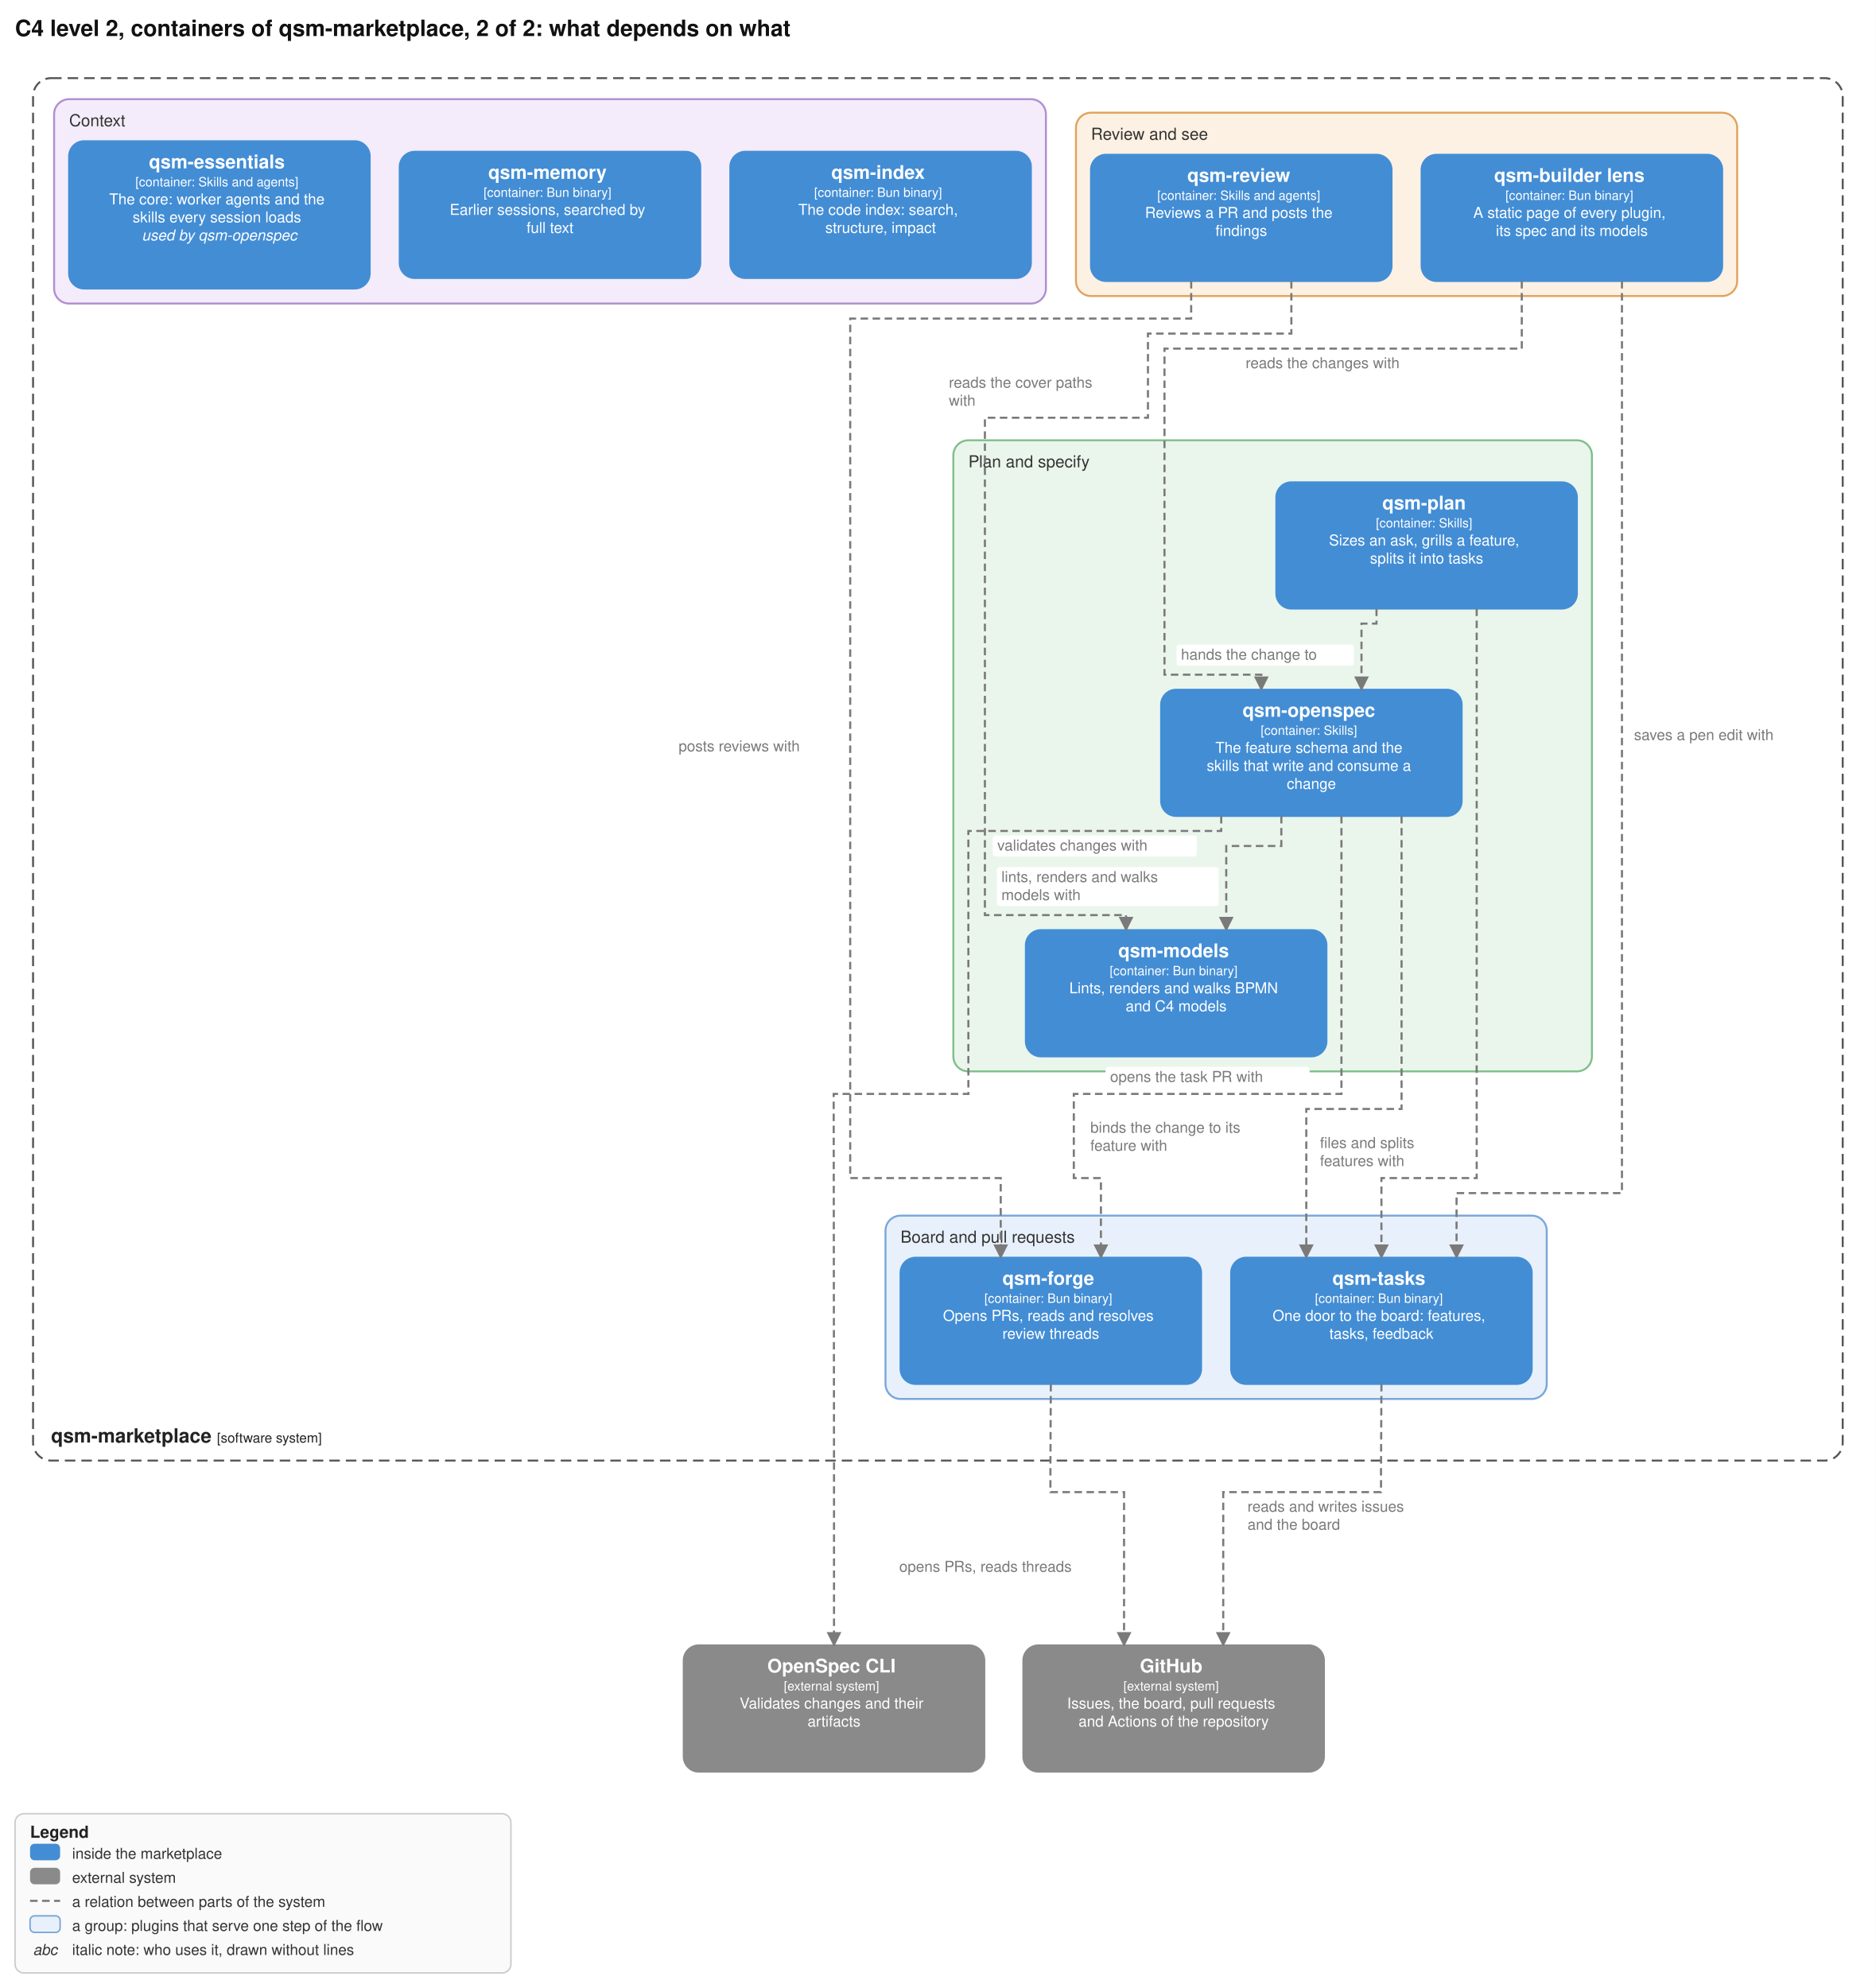
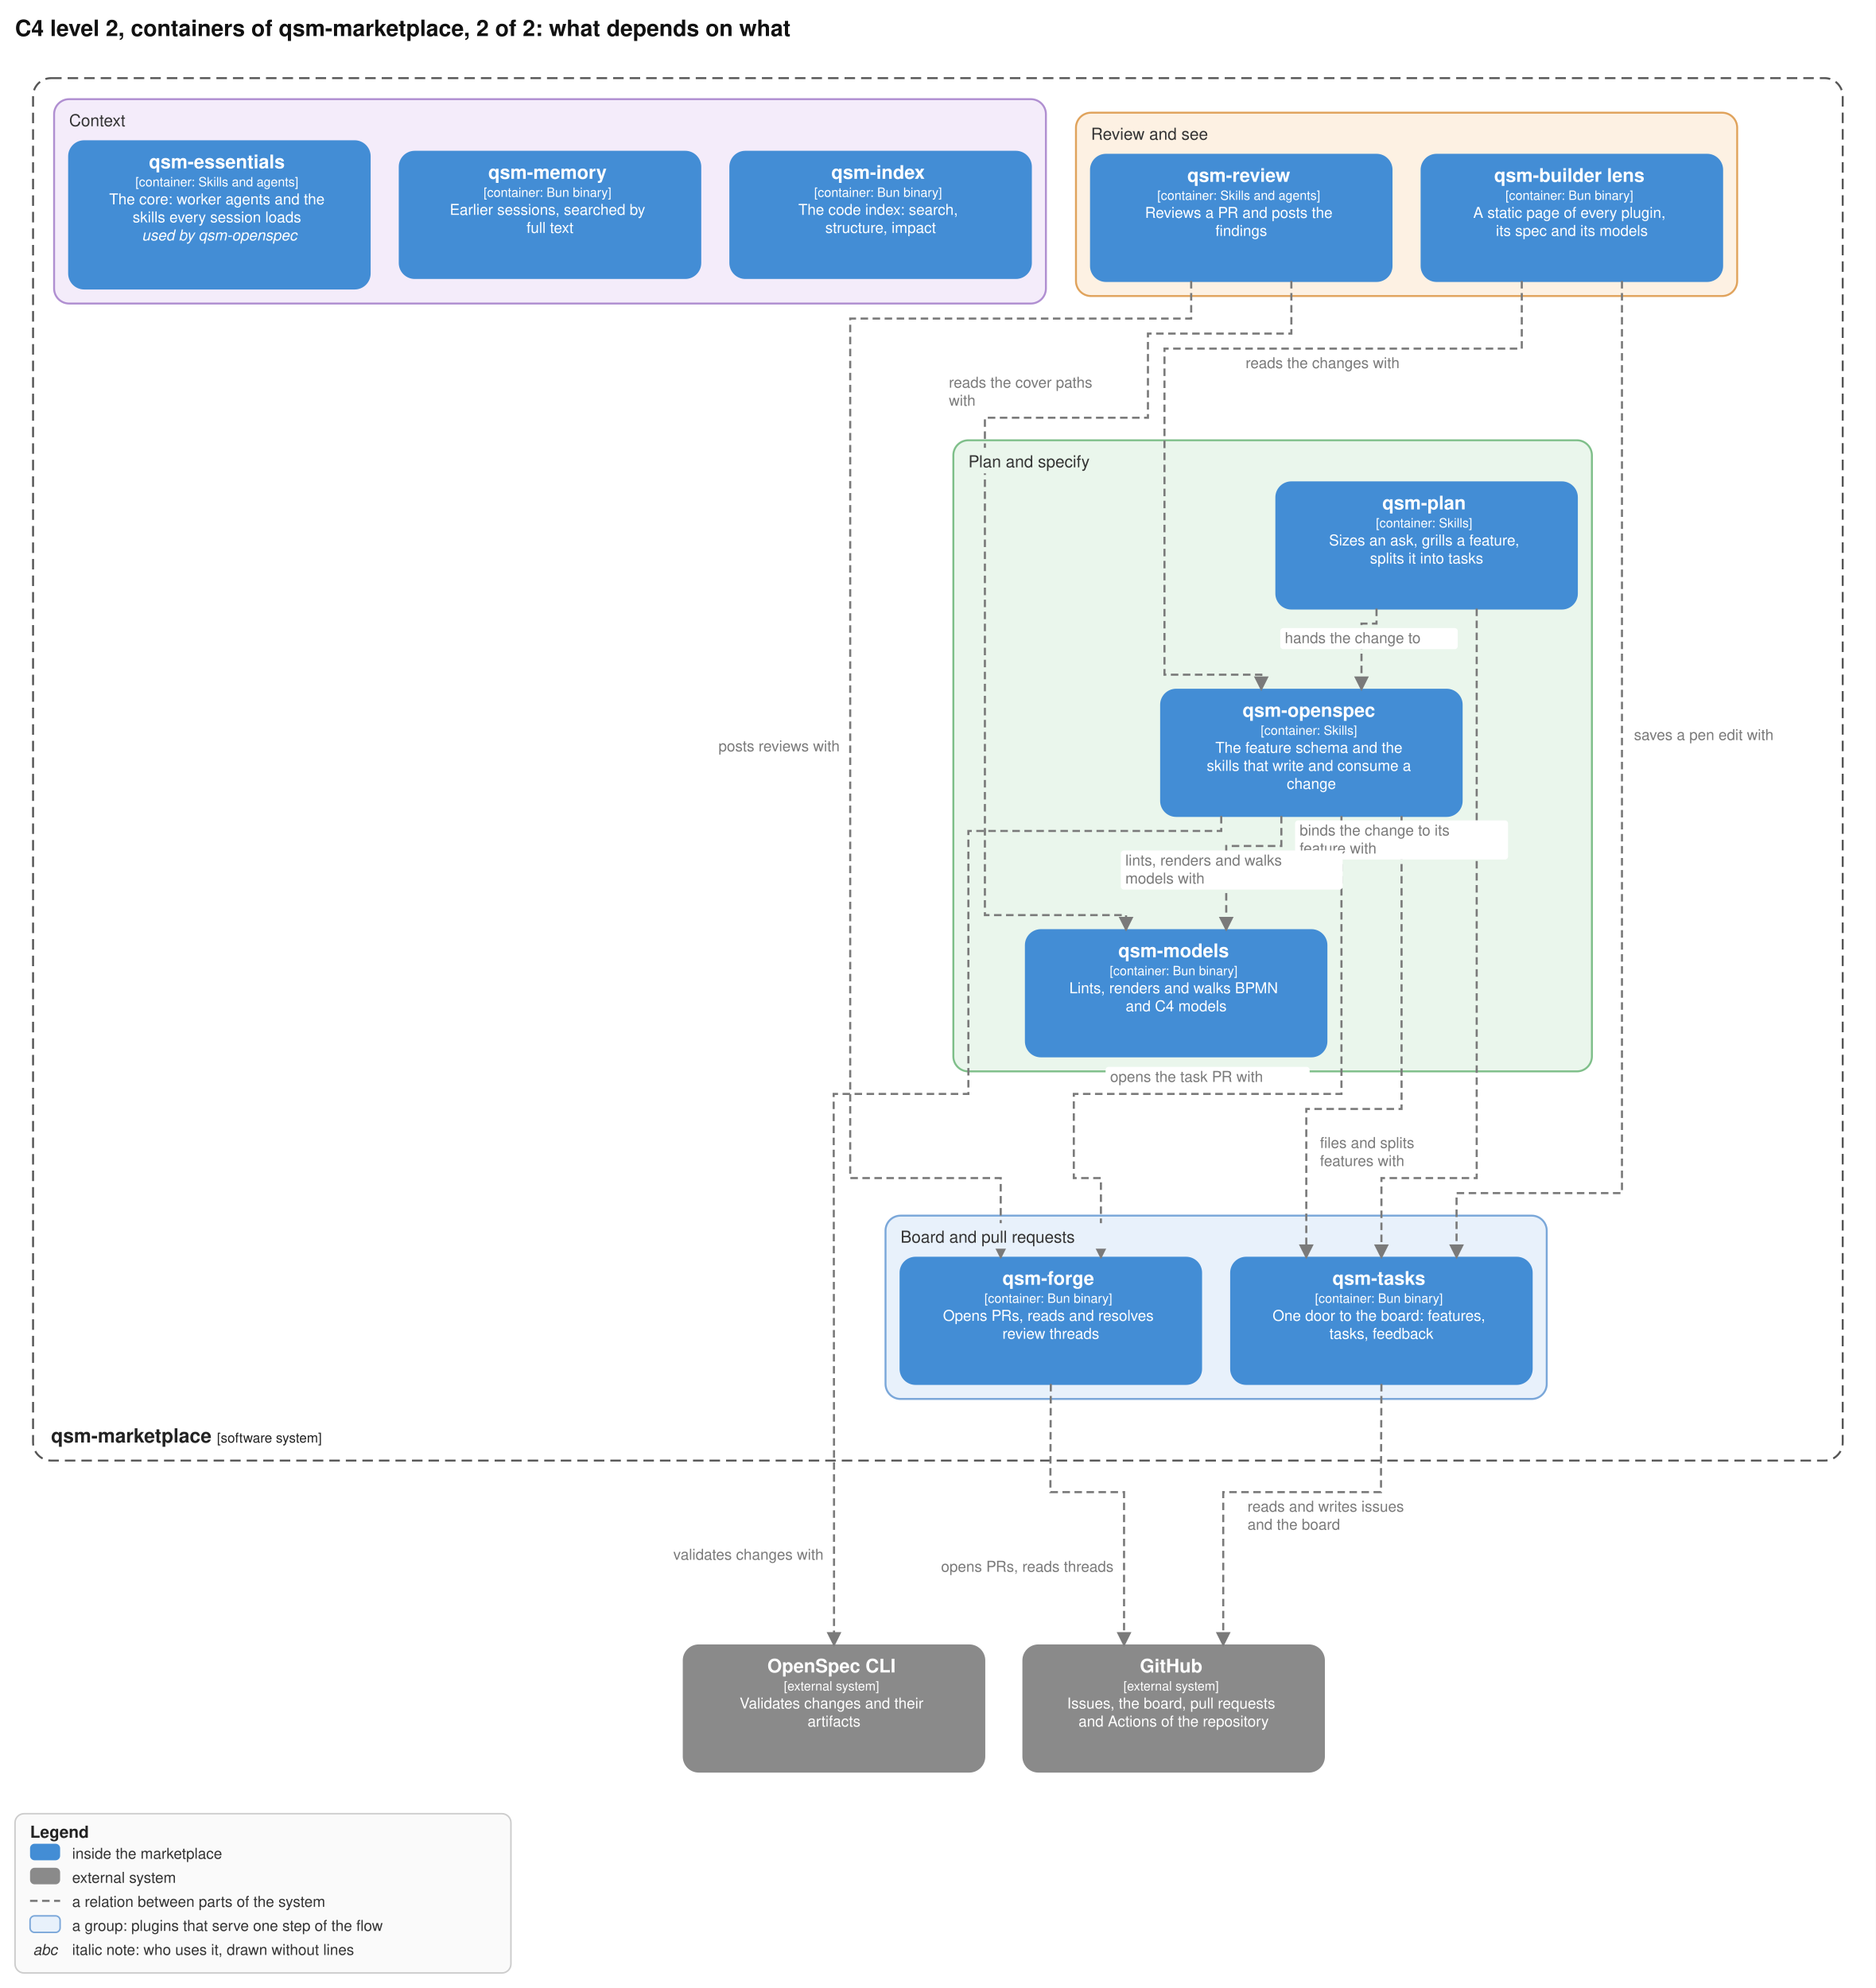
<svg xmlns="http://www.w3.org/2000/svg" content="&lt;mxfile host=&quot;qsm-models&quot;&gt;&lt;diagram name=&quot;containers-depends&quot; id=&quot;containers-depends&quot;&gt;&lt;mxGraphModel grid=&quot;1&quot; gridSize=&quot;10&quot; page=&quot;0&quot;&gt;&lt;root&gt;&lt;mxCell id=&quot;0&quot;/&gt;&lt;mxCell id=&quot;1&quot; parent=&quot;0&quot;/&gt;&lt;object id=&quot;c2&quot; label=&quot;&amp;lt;b&amp;gt;%c4Name%&amp;lt;/b&amp;gt;&amp;lt;div&amp;gt;[%c4Application%]&amp;lt;/div&amp;gt;&quot; placeholders=&quot;1&quot; c4Type=&quot;SystemScopeBoundary&quot; c4Name=&quot;qsm-marketplace&quot; c4Application=&quot;Software System&quot; c4Id=&quot;mp&quot;&gt;&lt;mxCell style=&quot;rounded=1;fontSize=11;whiteSpace=wrap;html=1;dashed=1;arcSize=4;fillColor=none;strokeColor=#555555;fontColor=#222222;align=left;verticalAlign=bottom;spacing=10;dashPattern=8 4;metaEdit=1;connectable=0;&quot; vertex=&quot;1&quot; parent=&quot;1&quot;&gt;&lt;mxGeometry x=&quot;12&quot; y=&quot;12&quot; width=&quot;1204.233&quot; height=&quot;920&quot; as=&quot;geometry&quot;/&gt;&lt;/mxCell&gt;&lt;/object&gt;&lt;mxCell id=&quot;c3&quot; value=&quot;Board and pull requests&quot; style=&quot;rounded=1;arcSize=6;whiteSpace=wrap;html=1;fillColor=#e8f1fb;strokeColor=#7aa7d9;fontColor=#333333;fontSize=11;align=left;verticalAlign=top;spacing=8;connectable=0;&quot; vertex=&quot;1&quot; parent=&quot;1&quot;&gt;&lt;mxGeometry x=&quot;579.267&quot; y=&quot;769&quot; width=&quot;440&quot; height=&quot;122&quot; as=&quot;geometry&quot;/&gt;&lt;/mxCell&gt;&lt;mxCell id=&quot;c4&quot; value=&quot;Plan and specify&quot; style=&quot;rounded=1;arcSize=6;whiteSpace=wrap;html=1;fillColor=#eaf6ec;strokeColor=#7fbf8a;fontColor=#333333;fontSize=11;align=left;verticalAlign=top;spacing=8;connectable=0;&quot; vertex=&quot;1&quot; parent=&quot;1&quot;&gt;&lt;mxGeometry x=&quot;624.4&quot; y=&quot;253&quot; width=&quot;424.933&quot; height=&quot;420&quot; as=&quot;geometry&quot;/&gt;&lt;/mxCell&gt;&lt;mxCell id=&quot;c5&quot; value=&quot;Review and see&quot; style=&quot;rounded=1;arcSize=6;whiteSpace=wrap;html=1;fillColor=#fdf1e3;strokeColor=#e0a35c;fontColor=#333333;fontSize=11;align=left;verticalAlign=top;spacing=8;connectable=0;&quot; vertex=&quot;1&quot; parent=&quot;1&quot;&gt;&lt;mxGeometry x=&quot;706&quot; y=&quot;35&quot; width=&quot;440&quot; height=&quot;122&quot; as=&quot;geometry&quot;/&gt;&lt;/mxCell&gt;&lt;mxCell id=&quot;c6&quot; value=&quot;Context&quot; style=&quot;rounded=1;arcSize=6;whiteSpace=wrap;html=1;fillColor=#f4ecfa;strokeColor=#b08fd1;fontColor=#333333;fontSize=11;align=left;verticalAlign=top;spacing=8;connectable=0;&quot; vertex=&quot;1&quot; parent=&quot;1&quot;&gt;&lt;mxGeometry x=&quot;26&quot; y=&quot;26&quot; width=&quot;660&quot; height=&quot;136&quot; as=&quot;geometry&quot;/&gt;&lt;/mxCell&gt;&lt;object id=&quot;c7&quot; label=&quot;&amp;lt;b&amp;gt;%c4Name%&amp;lt;/b&amp;gt;&amp;lt;div&amp;gt;[%c4Type%%c4TechnologySep%%c4Technology%]&amp;lt;/div&amp;gt;&amp;lt;div style=&amp;quot;font-size:11px&amp;quot;&amp;gt;%c4Description%&amp;lt;/div&amp;gt;&quot; placeholders=&quot;1&quot; c4Type=&quot;Container&quot; c4Name=&quot;qsm-tasks&quot; c4Technology=&quot;Bun binary&quot; c4TechnologySep=&quot;: &quot; c4Description=&quot;One door to the board: features, tasks, feedback&quot; c4Id=&quot;mp.tasks&quot; c4Tags=&quot;&quot; c4Path=&quot;plugins/qsm-tasks&quot; c4Group=&quot;Board and pull requests&quot;&gt;&lt;mxCell style=&quot;rounded=1;whiteSpace=wrap;html=1;arcSize=10;fillColor=#438dd5;strokeColor=#438dd5;fontColor=#ffffff;metaEdit=1;resizable=1;&quot; vertex=&quot;1&quot; parent=&quot;1&quot;&gt;&lt;mxGeometry x=&quot;809.267&quot; y=&quot;797&quot; width=&quot;200&quot; height=&quot;84&quot; as=&quot;geometry&quot;/&gt;&lt;/mxCell&gt;&lt;/object&gt;&lt;object id=&quot;c8&quot; label=&quot;&amp;lt;b&amp;gt;%c4Name%&amp;lt;/b&amp;gt;&amp;lt;div&amp;gt;[%c4Type%%c4TechnologySep%%c4Technology%]&amp;lt;/div&amp;gt;&amp;lt;div style=&amp;quot;font-size:11px&amp;quot;&amp;gt;%c4Description%&amp;lt;/div&amp;gt;&quot; placeholders=&quot;1&quot; c4Type=&quot;Container&quot; c4Name=&quot;qsm-plan&quot; c4Technology=&quot;Skills&quot; c4TechnologySep=&quot;: &quot; c4Description=&quot;Sizes an ask, grills a feature, splits it into tasks&quot; c4Id=&quot;mp.plan&quot; c4Tags=&quot;&quot; c4Path=&quot;plugins/qsm-plan&quot; c4Group=&quot;Plan and specify&quot;&gt;&lt;mxCell style=&quot;rounded=1;whiteSpace=wrap;html=1;arcSize=10;fillColor=#438dd5;strokeColor=#438dd5;fontColor=#ffffff;metaEdit=1;resizable=1;&quot; vertex=&quot;1&quot; parent=&quot;1&quot;&gt;&lt;mxGeometry x=&quot;839.333&quot; y=&quot;281&quot; width=&quot;200&quot; height=&quot;84&quot; as=&quot;geometry&quot;/&gt;&lt;/mxCell&gt;&lt;/object&gt;&lt;object id=&quot;c9&quot; label=&quot;&amp;lt;b&amp;gt;%c4Name%&amp;lt;/b&amp;gt;&amp;lt;div&amp;gt;[%c4Type%%c4TechnologySep%%c4Technology%]&amp;lt;/div&amp;gt;&amp;lt;div style=&amp;quot;font-size:11px&amp;quot;&amp;gt;%c4Description%&amp;lt;/div&amp;gt;&quot; placeholders=&quot;1&quot; c4Type=&quot;Container&quot; c4Name=&quot;qsm-openspec&quot; c4Technology=&quot;Skills&quot; c4TechnologySep=&quot;: &quot; c4Description=&quot;The feature schema and the skills that write and consume a change&quot; c4Id=&quot;mp.spec&quot; c4Tags=&quot;&quot; c4Path=&quot;plugins/qsm-openspec&quot; c4Group=&quot;Plan and specify&quot;&gt;&lt;mxCell style=&quot;rounded=1;whiteSpace=wrap;html=1;arcSize=10;fillColor=#438dd5;strokeColor=#438dd5;fontColor=#ffffff;metaEdit=1;resizable=1;&quot; vertex=&quot;1&quot; parent=&quot;1&quot;&gt;&lt;mxGeometry x=&quot;762.667&quot; y=&quot;419&quot; width=&quot;200&quot; height=&quot;84&quot; as=&quot;geometry&quot;/&gt;&lt;/mxCell&gt;&lt;/object&gt;&lt;object id=&quot;c10&quot; label=&quot;&amp;lt;b&amp;gt;%c4Name%&amp;lt;/b&amp;gt;&amp;lt;div&amp;gt;[%c4Type%%c4TechnologySep%%c4Technology%]&amp;lt;/div&amp;gt;&amp;lt;div style=&amp;quot;font-size:11px&amp;quot;&amp;gt;%c4Description%&amp;lt;/div&amp;gt;&quot; placeholders=&quot;1&quot; c4Type=&quot;Container&quot; c4Name=&quot;qsm-models&quot; c4Technology=&quot;Bun binary&quot; c4TechnologySep=&quot;: &quot; c4Description=&quot;Lints, renders and walks BPMN and C4 models&quot; c4Id=&quot;mp.models&quot; c4Tags=&quot;&quot; c4Path=&quot;plugins/qsm-models&quot; c4Group=&quot;Plan and specify&quot;&gt;&lt;mxCell style=&quot;rounded=1;whiteSpace=wrap;html=1;arcSize=10;fillColor=#438dd5;strokeColor=#438dd5;fontColor=#ffffff;metaEdit=1;resizable=1;&quot; vertex=&quot;1&quot; parent=&quot;1&quot;&gt;&lt;mxGeometry x=&quot;672.667&quot; y=&quot;579&quot; width=&quot;200&quot; height=&quot;84&quot; as=&quot;geometry&quot;/&gt;&lt;/mxCell&gt;&lt;/object&gt;&lt;object id=&quot;c11&quot; label=&quot;&amp;lt;b&amp;gt;%c4Name%&amp;lt;/b&amp;gt;&amp;lt;div&amp;gt;[%c4Type%%c4TechnologySep%%c4Technology%]&amp;lt;/div&amp;gt;&amp;lt;div style=&amp;quot;font-size:11px&amp;quot;&amp;gt;%c4Description%&amp;lt;/div&amp;gt;&quot; placeholders=&quot;1&quot; c4Type=&quot;Container&quot; c4Name=&quot;qsm-review&quot; c4Technology=&quot;Skills and agents&quot; c4TechnologySep=&quot;: &quot; c4Description=&quot;Reviews a PR and posts the findings&quot; c4Id=&quot;mp.review&quot; c4Tags=&quot;&quot; c4Path=&quot;plugins/qsm-review&quot; c4Group=&quot;Review and see&quot;&gt;&lt;mxCell style=&quot;rounded=1;whiteSpace=wrap;html=1;arcSize=10;fillColor=#438dd5;strokeColor=#438dd5;fontColor=#ffffff;metaEdit=1;resizable=1;&quot; vertex=&quot;1&quot; parent=&quot;1&quot;&gt;&lt;mxGeometry x=&quot;716&quot; y=&quot;63&quot; width=&quot;200&quot; height=&quot;84&quot; as=&quot;geometry&quot;/&gt;&lt;/mxCell&gt;&lt;/object&gt;&lt;object id=&quot;c12&quot; label=&quot;&amp;lt;b&amp;gt;%c4Name%&amp;lt;/b&amp;gt;&amp;lt;div&amp;gt;[%c4Type%%c4TechnologySep%%c4Technology%]&amp;lt;/div&amp;gt;&amp;lt;div style=&amp;quot;font-size:11px&amp;quot;&amp;gt;%c4Description%&amp;lt;/div&amp;gt;&quot; placeholders=&quot;1&quot; c4Type=&quot;Container&quot; c4Name=&quot;qsm-forge&quot; c4Technology=&quot;Bun binary&quot; c4TechnologySep=&quot;: &quot; c4Description=&quot;Opens PRs, reads and resolves review threads&quot; c4Id=&quot;mp.forge&quot; c4Tags=&quot;&quot; c4Path=&quot;plugins/qsm-forge&quot; c4Group=&quot;Board and pull requests&quot;&gt;&lt;mxCell style=&quot;rounded=1;whiteSpace=wrap;html=1;arcSize=10;fillColor=#438dd5;strokeColor=#438dd5;fontColor=#ffffff;metaEdit=1;resizable=1;&quot; vertex=&quot;1&quot; parent=&quot;1&quot;&gt;&lt;mxGeometry x=&quot;589.267&quot; y=&quot;797&quot; width=&quot;200&quot; height=&quot;84&quot; as=&quot;geometry&quot;/&gt;&lt;/mxCell&gt;&lt;/object&gt;&lt;object id=&quot;c13&quot; label=&quot;&amp;lt;b&amp;gt;%c4Name%&amp;lt;/b&amp;gt;&amp;lt;div&amp;gt;[%c4Type%%c4TechnologySep%%c4Technology%]&amp;lt;/div&amp;gt;&amp;lt;div style=&amp;quot;font-size:11px&amp;quot;&amp;gt;%c4Description%&amp;lt;/div&amp;gt;&quot; placeholders=&quot;1&quot; c4Type=&quot;Container&quot; c4Name=&quot;qsm-memory&quot; c4Technology=&quot;Bun binary&quot; c4TechnologySep=&quot;: &quot; c4Description=&quot;Earlier sessions, searched by full text&quot; c4Id=&quot;mp.memory&quot; c4Tags=&quot;&quot; c4Path=&quot;plugins/qsm-memory&quot; c4Group=&quot;Context&quot;&gt;&lt;mxCell style=&quot;rounded=1;whiteSpace=wrap;html=1;arcSize=10;fillColor=#438dd5;strokeColor=#438dd5;fontColor=#ffffff;metaEdit=1;resizable=1;&quot; vertex=&quot;1&quot; parent=&quot;1&quot;&gt;&lt;mxGeometry x=&quot;256&quot; y=&quot;61&quot; width=&quot;200&quot; height=&quot;84&quot; as=&quot;geometry&quot;/&gt;&lt;/mxCell&gt;&lt;/object&gt;&lt;object id=&quot;c14&quot; label=&quot;&amp;lt;b&amp;gt;%c4Name%&amp;lt;/b&amp;gt;&amp;lt;div&amp;gt;[%c4Type%%c4TechnologySep%%c4Technology%]&amp;lt;/div&amp;gt;&amp;lt;div style=&amp;quot;font-size:11px&amp;quot;&amp;gt;%c4Description%&amp;lt;/div&amp;gt;&quot; placeholders=&quot;1&quot; c4Type=&quot;Container&quot; c4Name=&quot;qsm-index&quot; c4Technology=&quot;Bun binary&quot; c4TechnologySep=&quot;: &quot; c4Description=&quot;The code index: search, structure, impact&quot; c4Id=&quot;mp.index&quot; c4Tags=&quot;&quot; c4Path=&quot;plugins/qsm-index&quot; c4Group=&quot;Context&quot;&gt;&lt;mxCell style=&quot;rounded=1;whiteSpace=wrap;html=1;arcSize=10;fillColor=#438dd5;strokeColor=#438dd5;fontColor=#ffffff;metaEdit=1;resizable=1;&quot; vertex=&quot;1&quot; parent=&quot;1&quot;&gt;&lt;mxGeometry x=&quot;476&quot; y=&quot;61&quot; width=&quot;200&quot; height=&quot;84&quot; as=&quot;geometry&quot;/&gt;&lt;/mxCell&gt;&lt;/object&gt;&lt;object id=&quot;c15&quot; label=&quot;&amp;lt;b&amp;gt;%c4Name%&amp;lt;/b&amp;gt;&amp;lt;div&amp;gt;[%c4Type%%c4TechnologySep%%c4Technology%]&amp;lt;/div&amp;gt;&amp;lt;div style=&amp;quot;font-size:11px&amp;quot;&amp;gt;%c4Description%&amp;lt;/div&amp;gt;&quot; placeholders=&quot;1&quot; c4Type=&quot;Container&quot; c4Name=&quot;qsm-essentials&quot; c4Technology=&quot;Skills and agents&quot; c4TechnologySep=&quot;: &quot; c4Description=&quot;The core: worker agents and the skills every session loads&quot; c4Id=&quot;mp.essentials&quot; c4Tags=&quot;shared&quot; c4Path=&quot;plugins/qsm-essentials&quot; c4Group=&quot;Context&quot;&gt;&lt;mxCell style=&quot;rounded=1;whiteSpace=wrap;html=1;arcSize=10;fillColor=#438dd5;strokeColor=#438dd5;fontColor=#ffffff;metaEdit=1;resizable=1;&quot; vertex=&quot;1&quot; parent=&quot;1&quot;&gt;&lt;mxGeometry x=&quot;36&quot; y=&quot;54&quot; width=&quot;200&quot; height=&quot;98&quot; as=&quot;geometry&quot;/&gt;&lt;/mxCell&gt;&lt;/object&gt;&lt;object id=&quot;c16&quot; label=&quot;&amp;lt;b&amp;gt;%c4Name%&amp;lt;/b&amp;gt;&amp;lt;div&amp;gt;[%c4Type%%c4TechnologySep%%c4Technology%]&amp;lt;/div&amp;gt;&amp;lt;div style=&amp;quot;font-size:11px&amp;quot;&amp;gt;%c4Description%&amp;lt;/div&amp;gt;&quot; placeholders=&quot;1&quot; c4Type=&quot;Container&quot; c4Name=&quot;qsm-builder lens&quot; c4Technology=&quot;Bun binary&quot; c4TechnologySep=&quot;: &quot; c4Description=&quot;A static page of every plugin, its spec and its models&quot; c4Id=&quot;mp.lens&quot; c4Tags=&quot;&quot; c4Path=&quot;plugins/qsm-builder&quot; c4Group=&quot;Review and see&quot;&gt;&lt;mxCell style=&quot;rounded=1;whiteSpace=wrap;html=1;arcSize=10;fillColor=#438dd5;strokeColor=#438dd5;fontColor=#ffffff;metaEdit=1;resizable=1;&quot; vertex=&quot;1&quot; parent=&quot;1&quot;&gt;&lt;mxGeometry x=&quot;936&quot; y=&quot;63&quot; width=&quot;200&quot; height=&quot;84&quot; as=&quot;geometry&quot;/&gt;&lt;/mxCell&gt;&lt;/object&gt;&lt;object id=&quot;c17&quot; label=&quot;&amp;lt;b&amp;gt;%c4Name%&amp;lt;/b&amp;gt;&amp;lt;div&amp;gt;[%c4Type%%c4TechnologySep%%c4Technology%]&amp;lt;/div&amp;gt;&amp;lt;div style=&amp;quot;font-size:11px&amp;quot;&amp;gt;%c4Description%&amp;lt;/div&amp;gt;&quot; placeholders=&quot;1&quot; c4Type=&quot;Software System&quot; c4Name=&quot;GitHub&quot; c4Technology=&quot;&quot; c4TechnologySep=&quot;&quot; c4Description=&quot;Issues, the board, pull requests and Actions of the repository&quot; c4Id=&quot;github&quot; c4Tags=&quot;external&quot;&gt;&lt;mxCell style=&quot;rounded=1;whiteSpace=wrap;html=1;arcSize=10;fillColor=#8a8a8a;strokeColor=#8a8a8a;fontColor=#ffffff;metaEdit=1;resizable=1;&quot; vertex=&quot;1&quot; parent=&quot;1&quot;&gt;&lt;mxGeometry x=&quot;671&quot; y=&quot;1055&quot; width=&quot;200&quot; height=&quot;84&quot; as=&quot;geometry&quot;/&gt;&lt;/mxCell&gt;&lt;/object&gt;&lt;object id=&quot;c18&quot; label=&quot;&amp;lt;b&amp;gt;%c4Name%&amp;lt;/b&amp;gt;&amp;lt;div&amp;gt;[%c4Type%%c4TechnologySep%%c4Technology%]&amp;lt;/div&amp;gt;&amp;lt;div style=&amp;quot;font-size:11px&amp;quot;&amp;gt;%c4Description%&amp;lt;/div&amp;gt;&quot; placeholders=&quot;1&quot; c4Type=&quot;Software System&quot; c4Name=&quot;OpenSpec CLI&quot; c4Technology=&quot;&quot; c4TechnologySep=&quot;&quot; c4Description=&quot;Validates changes and their artifacts&quot; c4Id=&quot;openspec&quot; c4Tags=&quot;external&quot;&gt;&lt;mxCell style=&quot;rounded=1;whiteSpace=wrap;html=1;arcSize=10;fillColor=#8a8a8a;strokeColor=#8a8a8a;fontColor=#ffffff;metaEdit=1;resizable=1;&quot; vertex=&quot;1&quot; parent=&quot;1&quot;&gt;&lt;mxGeometry x=&quot;445&quot; y=&quot;1055&quot; width=&quot;200&quot; height=&quot;84&quot; as=&quot;geometry&quot;/&gt;&lt;/mxCell&gt;&lt;/object&gt;&lt;object id=&quot;c19&quot; label=&quot;%c4Description%&quot; placeholders=&quot;1&quot; c4Type=&quot;Relationship&quot; c4Description=&quot;files and splits features with&quot;&gt;&lt;mxCell style=&quot;edgeStyle=orthogonalEdgeStyle;rounded=1;endArrow=blockThin;endFill=1;html=1;fontSize=10;strokeColor=#7a7a7a;fontColor=#7a7a7a;strokeWidth=1.4;dashed=1;metaEdit=1;&quot; edge=&quot;1&quot; parent=&quot;1&quot; source=&quot;c8&quot; target=&quot;c7&quot;&gt;&lt;mxGeometry relative=&quot;1&quot; as=&quot;geometry&quot;&gt;&lt;Array as=&quot;points&quot;&gt;&lt;mxPoint x=&quot;972.667&quot; y=&quot;744&quot;/&gt;&lt;mxPoint x=&quot;909.267&quot; y=&quot;744&quot;/&gt;&lt;/Array&gt;&lt;/mxGeometry&gt;&lt;/mxCell&gt;&lt;/object&gt;&lt;object id=&quot;c20&quot; label=&quot;%c4Description%&quot; placeholders=&quot;1&quot; c4Type=&quot;Relationship&quot; c4Description=&quot;hands the change to&quot;&gt;&lt;mxCell style=&quot;edgeStyle=orthogonalEdgeStyle;rounded=1;endArrow=blockThin;endFill=1;html=1;fontSize=10;strokeColor=#7a7a7a;fontColor=#7a7a7a;strokeWidth=1.4;dashed=1;metaEdit=1;&quot; edge=&quot;1&quot; parent=&quot;1&quot; source=&quot;c8&quot; target=&quot;c9&quot;&gt;&lt;mxGeometry relative=&quot;1&quot; as=&quot;geometry&quot;&gt;&lt;Array as=&quot;points&quot;&gt;&lt;mxPoint x=&quot;906&quot; y=&quot;375&quot;/&gt;&lt;mxPoint x=&quot;896&quot; y=&quot;375&quot;/&gt;&lt;/Array&gt;&lt;/mxGeometry&gt;&lt;/mxCell&gt;&lt;/object&gt;&lt;object id=&quot;c21&quot; label=&quot;%c4Description%&quot; placeholders=&quot;1&quot; c4Type=&quot;Relationship&quot; c4Description=&quot;binds the change to its feature with&quot;&gt;&lt;mxCell style=&quot;edgeStyle=orthogonalEdgeStyle;rounded=1;endArrow=blockThin;endFill=1;html=1;fontSize=10;strokeColor=#7a7a7a;fontColor=#7a7a7a;strokeWidth=1.4;dashed=1;metaEdit=1;&quot; edge=&quot;1&quot; parent=&quot;1&quot; source=&quot;c9&quot; target=&quot;c7&quot;&gt;&lt;mxGeometry relative=&quot;1&quot; as=&quot;geometry&quot;&gt;&lt;Array as=&quot;points&quot;&gt;&lt;mxPoint x=&quot;922.667&quot; y=&quot;698&quot;/&gt;&lt;mxPoint x=&quot;859.267&quot; y=&quot;698&quot;/&gt;&lt;/Array&gt;&lt;/mxGeometry&gt;&lt;/mxCell&gt;&lt;/object&gt;&lt;object id=&quot;c22&quot; label=&quot;%c4Description%&quot; placeholders=&quot;1&quot; c4Type=&quot;Relationship&quot; c4Description=&quot;lints, renders and walks models with&quot;&gt;&lt;mxCell style=&quot;edgeStyle=orthogonalEdgeStyle;rounded=1;endArrow=blockThin;endFill=1;html=1;fontSize=10;strokeColor=#7a7a7a;fontColor=#7a7a7a;strokeWidth=1.4;dashed=1;metaEdit=1;&quot; edge=&quot;1&quot; parent=&quot;1&quot; source=&quot;c9&quot; target=&quot;c10&quot;&gt;&lt;mxGeometry relative=&quot;1&quot; as=&quot;geometry&quot;&gt;&lt;Array as=&quot;points&quot;&gt;&lt;mxPoint x=&quot;842.667&quot; y=&quot;523&quot;/&gt;&lt;mxPoint x=&quot;806&quot; y=&quot;523&quot;/&gt;&lt;/Array&gt;&lt;/mxGeometry&gt;&lt;/mxCell&gt;&lt;/object&gt;&lt;object id=&quot;c23&quot; label=&quot;%c4Description%&quot; placeholders=&quot;1&quot; c4Type=&quot;Relationship&quot; c4Description=&quot;opens the task PR with&quot;&gt;&lt;mxCell style=&quot;edgeStyle=orthogonalEdgeStyle;rounded=1;endArrow=blockThin;endFill=1;html=1;fontSize=10;strokeColor=#7a7a7a;fontColor=#7a7a7a;strokeWidth=1.4;dashed=1;metaEdit=1;&quot; edge=&quot;1&quot; parent=&quot;1&quot; source=&quot;c9&quot; target=&quot;c12&quot;&gt;&lt;mxGeometry relative=&quot;1&quot; as=&quot;geometry&quot;&gt;&lt;Array as=&quot;points&quot;&gt;&lt;mxPoint x=&quot;882.667&quot; y=&quot;688&quot;/&gt;&lt;mxPoint x=&quot;704.567&quot; y=&quot;688&quot;/&gt;&lt;mxPoint x=&quot;704.567&quot; y=&quot;744&quot;/&gt;&lt;mxPoint x=&quot;722.6&quot; y=&quot;744&quot;/&gt;&lt;/Array&gt;&lt;/mxGeometry&gt;&lt;/mxCell&gt;&lt;/object&gt;&lt;object id=&quot;c24&quot; label=&quot;%c4Description%&quot; placeholders=&quot;1&quot; c4Type=&quot;Relationship&quot; c4Description=&quot;posts reviews with&quot;&gt;&lt;mxCell style=&quot;edgeStyle=orthogonalEdgeStyle;rounded=1;endArrow=blockThin;endFill=1;html=1;fontSize=10;strokeColor=#7a7a7a;fontColor=#7a7a7a;strokeWidth=1.4;dashed=1;metaEdit=1;&quot; edge=&quot;1&quot; parent=&quot;1&quot; source=&quot;c11&quot; target=&quot;c12&quot;&gt;&lt;mxGeometry relative=&quot;1&quot; as=&quot;geometry&quot;&gt;&lt;Array as=&quot;points&quot;&gt;&lt;mxPoint x=&quot;782.667&quot; y=&quot;172&quot;/&gt;&lt;mxPoint x=&quot;555.767&quot; y=&quot;172&quot;/&gt;&lt;mxPoint x=&quot;555.767&quot; y=&quot;744&quot;/&gt;&lt;mxPoint x=&quot;655.933&quot; y=&quot;744&quot;/&gt;&lt;/Array&gt;&lt;/mxGeometry&gt;&lt;/mxCell&gt;&lt;/object&gt;&lt;object id=&quot;c25&quot; label=&quot;%c4Description%&quot; placeholders=&quot;1&quot; c4Type=&quot;Relationship&quot; c4Description=&quot;reads the cover paths with&quot;&gt;&lt;mxCell style=&quot;edgeStyle=orthogonalEdgeStyle;rounded=1;endArrow=blockThin;endFill=1;html=1;fontSize=10;strokeColor=#7a7a7a;fontColor=#7a7a7a;strokeWidth=1.4;dashed=1;metaEdit=1;&quot; edge=&quot;1&quot; parent=&quot;1&quot; source=&quot;c11&quot; target=&quot;c10&quot;&gt;&lt;mxGeometry relative=&quot;1&quot; as=&quot;geometry&quot;&gt;&lt;Array as=&quot;points&quot;&gt;&lt;mxPoint x=&quot;849.333&quot; y=&quot;182&quot;/&gt;&lt;mxPoint x=&quot;753.9&quot; y=&quot;182&quot;/&gt;&lt;mxPoint x=&quot;753.9&quot; y=&quot;238&quot;/&gt;&lt;mxPoint x=&quot;645.4&quot; y=&quot;238&quot;/&gt;&lt;mxPoint x=&quot;645.4&quot; y=&quot;569&quot;/&gt;&lt;mxPoint x=&quot;739.333&quot; y=&quot;569&quot;/&gt;&lt;/Array&gt;&lt;/mxGeometry&gt;&lt;/mxCell&gt;&lt;/object&gt;&lt;object id=&quot;c26&quot; label=&quot;%c4Description%&quot; placeholders=&quot;1&quot; c4Type=&quot;Relationship&quot; c4Description=&quot;saves a pen edit with&quot;&gt;&lt;mxCell style=&quot;edgeStyle=orthogonalEdgeStyle;rounded=1;endArrow=blockThin;endFill=1;html=1;fontSize=10;strokeColor=#7a7a7a;fontColor=#7a7a7a;strokeWidth=1.4;dashed=1;metaEdit=1;&quot; edge=&quot;1&quot; parent=&quot;1&quot; source=&quot;c16&quot; target=&quot;c7&quot;&gt;&lt;mxGeometry relative=&quot;1&quot; as=&quot;geometry&quot;&gt;&lt;Array as=&quot;points&quot;&gt;&lt;mxPoint x=&quot;1069.333&quot; y=&quot;754&quot;/&gt;&lt;mxPoint x=&quot;959.267&quot; y=&quot;754&quot;/&gt;&lt;/Array&gt;&lt;/mxGeometry&gt;&lt;/mxCell&gt;&lt;/object&gt;&lt;object id=&quot;c27&quot; label=&quot;%c4Description%&quot; placeholders=&quot;1&quot; c4Type=&quot;Relationship&quot; c4Description=&quot;reads the changes with&quot;&gt;&lt;mxCell style=&quot;edgeStyle=orthogonalEdgeStyle;rounded=1;endArrow=blockThin;endFill=1;html=1;fontSize=10;strokeColor=#7a7a7a;fontColor=#7a7a7a;strokeWidth=1.4;dashed=1;metaEdit=1;&quot; edge=&quot;1&quot; parent=&quot;1&quot; source=&quot;c16&quot; target=&quot;c9&quot;&gt;&lt;mxGeometry relative=&quot;1&quot; as=&quot;geometry&quot;&gt;&lt;Array as=&quot;points&quot;&gt;&lt;mxPoint x=&quot;1002.667&quot; y=&quot;192&quot;/&gt;&lt;mxPoint x=&quot;764.9&quot; y=&quot;192&quot;/&gt;&lt;mxPoint x=&quot;764.9&quot; y=&quot;409&quot;/&gt;&lt;mxPoint x=&quot;829.333&quot; y=&quot;409&quot;/&gt;&lt;/Array&gt;&lt;/mxGeometry&gt;&lt;/mxCell&gt;&lt;/object&gt;&lt;object id=&quot;c28&quot; label=&quot;%c4Description%&quot; placeholders=&quot;1&quot; c4Type=&quot;Relationship&quot; c4Description=&quot;reads and writes issues and the board&quot;&gt;&lt;mxCell style=&quot;edgeStyle=orthogonalEdgeStyle;rounded=1;endArrow=blockThin;endFill=1;html=1;fontSize=10;strokeColor=#7a7a7a;fontColor=#7a7a7a;strokeWidth=1.4;dashed=1;metaEdit=1;&quot; edge=&quot;1&quot; parent=&quot;1&quot; source=&quot;c7&quot; target=&quot;c17&quot;&gt;&lt;mxGeometry relative=&quot;1&quot; as=&quot;geometry&quot;&gt;&lt;Array as=&quot;points&quot;&gt;&lt;mxPoint x=&quot;909&quot; y=&quot;937&quot;/&gt;&lt;mxPoint x=&quot;909&quot; y=&quot;953&quot;/&gt;&lt;mxPoint x=&quot;804&quot; y=&quot;953&quot;/&gt;&lt;/Array&gt;&lt;/mxGeometry&gt;&lt;/mxCell&gt;&lt;/object&gt;&lt;object id=&quot;c29&quot; label=&quot;%c4Description%&quot; placeholders=&quot;1&quot; c4Type=&quot;Relationship&quot; c4Description=&quot;opens PRs, reads threads&quot;&gt;&lt;mxCell style=&quot;edgeStyle=orthogonalEdgeStyle;rounded=1;endArrow=blockThin;endFill=1;html=1;fontSize=10;strokeColor=#7a7a7a;fontColor=#7a7a7a;strokeWidth=1.4;dashed=1;metaEdit=1;&quot; edge=&quot;1&quot; parent=&quot;1&quot; source=&quot;c12&quot; target=&quot;c17&quot;&gt;&lt;mxGeometry relative=&quot;1&quot; as=&quot;geometry&quot;&gt;&lt;Array as=&quot;points&quot;&gt;&lt;mxPoint x=&quot;689&quot; y=&quot;937&quot;/&gt;&lt;mxPoint x=&quot;689&quot; y=&quot;953&quot;/&gt;&lt;mxPoint x=&quot;738&quot; y=&quot;953&quot;/&gt;&lt;/Array&gt;&lt;/mxGeometry&gt;&lt;/mxCell&gt;&lt;/object&gt;&lt;object id=&quot;c30&quot; label=&quot;%c4Description%&quot; placeholders=&quot;1&quot; c4Type=&quot;Relationship&quot; c4Description=&quot;validates changes with&quot;&gt;&lt;mxCell style=&quot;edgeStyle=orthogonalEdgeStyle;rounded=1;endArrow=blockThin;endFill=1;html=1;fontSize=10;strokeColor=#7a7a7a;fontColor=#7a7a7a;strokeWidth=1.4;dashed=1;metaEdit=1;&quot; edge=&quot;1&quot; parent=&quot;1&quot; source=&quot;c9&quot; target=&quot;c18&quot;&gt;&lt;mxGeometry relative=&quot;1&quot; as=&quot;geometry&quot;&gt;&lt;Array as=&quot;points&quot;&gt;&lt;mxPoint x=&quot;802.667&quot; y=&quot;513&quot;/&gt;&lt;mxPoint x=&quot;634.4&quot; y=&quot;513&quot;/&gt;&lt;mxPoint x=&quot;634.4&quot; y=&quot;688&quot;/&gt;&lt;mxPoint x=&quot;544.767&quot; y=&quot;688&quot;/&gt;&lt;mxPoint x=&quot;545&quot; y=&quot;937&quot;/&gt;&lt;/Array&gt;&lt;/mxGeometry&gt;&lt;/mxCell&gt;&lt;/object&gt;&lt;/root&gt;&lt;/mxGraphModel&gt;&lt;/diagram&gt;&lt;/mxfile&gt;" width="1248.233" height="1323" viewBox="-10 -40 1248.233 1323" font-family="Helvetica, Arial, sans-serif">
  <defs>
    <marker id="a08427b" viewBox="0 0 10 10" refX="9" refY="5" markerWidth="7" markerHeight="7" orient="auto">
      <path d="M0,0L10,5L0,10z" fill="#08427b" />
    </marker>
    <marker id="a6b4fbb" viewBox="0 0 10 10" refX="9" refY="5" markerWidth="7" markerHeight="7" orient="auto">
      <path d="M0,0L10,5L0,10z" fill="#6b4fbb" />
    </marker>
    <marker id="ac2410c" viewBox="0 0 10 10" refX="9" refY="5" markerWidth="7" markerHeight="7" orient="auto">
      <path d="M0,0L10,5L0,10z" fill="#c2410c" />
    </marker>
    <marker id="a15803d" viewBox="0 0 10 10" refX="9" refY="5" markerWidth="7" markerHeight="7" orient="auto">
      <path d="M0,0L10,5L0,10z" fill="#15803d" />
    </marker>
    <marker id="a0f766e" viewBox="0 0 10 10" refX="9" refY="5" markerWidth="7" markerHeight="7" orient="auto">
      <path d="M0,0L10,5L0,10z" fill="#0f766e" />
    </marker>
    <marker id="ab91c1c" viewBox="0 0 10 10" refX="9" refY="5" markerWidth="7" markerHeight="7" orient="auto">
      <path d="M0,0L10,5L0,10z" fill="#b91c1c" />
    </marker>
    <marker id="a7a7a7a" viewBox="0 0 10 10" refX="9" refY="5" markerWidth="7" markerHeight="7" orient="auto">
      <path d="M0,0L10,5L0,10z" fill="#7a7a7a" />
    </marker>
  </defs>
  <rect x="-10" y="-40" width="1248.233" height="1323" fill="#ffffff" />
  <text x="0" y="-16" font-size="15" font-weight="bold" fill="#111111">C4 level 2, containers of qsm-marketplace, 2 of 2: what depends on what</text>
  <rect x="12" y="12" width="1204.233" height="920" rx="12" fill="none" stroke="#555555" stroke-width="1.3" stroke-dasharray="7 4" />
-   <text x="24" y="920" font-size="13" font-weight="bold" fill="#222222">qsm-marketplace <tspan font-size="9" font-weight="normal">[software system]</tspan>
-   </text>
  <rect x="579.267" y="769" width="440" height="122" rx="10" fill="#e8f1fb" stroke="#7aa7d9" stroke-width="1.3" />
-   <text x="589.267" y="787" font-size="11" fill="#333333">Board and pull requests</text>
  <rect x="624.4" y="253" width="424.933" height="420" rx="10" fill="#eaf6ec" stroke="#7fbf8a" stroke-width="1.3" />
-   <text x="634.4" y="271" font-size="11" fill="#333333">Plan and specify</text>
  <rect x="706" y="35" width="440" height="122" rx="10" fill="#fdf1e3" stroke="#e0a35c" stroke-width="1.3" />
-   <text x="716" y="53" font-size="11" fill="#333333">Review and see</text>
  <rect x="26" y="26" width="660" height="136" rx="10" fill="#f4ecfa" stroke="#b08fd1" stroke-width="1.3" />
-   <text x="36" y="44" font-size="11" fill="#333333">Context</text>
  <rect x="809.267" y="797" width="200" height="84" rx="10" fill="#438dd5" stroke="#438dd5" stroke-width="1.3" />
  <text x="909.267" y="815" text-anchor="middle" fill="#ffffff">
    <tspan font-size="12.5" font-weight="bold">qsm-tasks</tspan>
    <tspan x="909.267" dy="12" font-size="8.5">[container: Bun binary]</tspan>
    <tspan x="909.267" dy="12" font-size="10">One door to the board: features,</tspan>
    <tspan x="909.267" dy="12" font-size="10">tasks, feedback</tspan>
  </text>
  <rect x="839.333" y="281" width="200" height="84" rx="10" fill="#438dd5" stroke="#438dd5" stroke-width="1.3" />
  <text x="939.333" y="299" text-anchor="middle" fill="#ffffff">
    <tspan font-size="12.5" font-weight="bold">qsm-plan</tspan>
    <tspan x="939.333" dy="12" font-size="8.5">[container: Skills]</tspan>
    <tspan x="939.333" dy="12" font-size="10">Sizes an ask, grills a feature,</tspan>
    <tspan x="939.333" dy="12" font-size="10">splits it into tasks</tspan>
  </text>
  <rect x="762.667" y="419" width="200" height="84" rx="10" fill="#438dd5" stroke="#438dd5" stroke-width="1.3" />
  <text x="862.667" y="437" text-anchor="middle" fill="#ffffff">
    <tspan font-size="12.5" font-weight="bold">qsm-openspec</tspan>
    <tspan x="862.667" dy="12" font-size="8.5">[container: Skills]</tspan>
    <tspan x="862.667" dy="12" font-size="10">The feature schema and the</tspan>
    <tspan x="862.667" dy="12" font-size="10">skills that write and consume a</tspan>
    <tspan x="862.667" dy="12" font-size="10">change</tspan>
  </text>
  <rect x="672.667" y="579" width="200" height="84" rx="10" fill="#438dd5" stroke="#438dd5" stroke-width="1.3" />
  <text x="772.667" y="597" text-anchor="middle" fill="#ffffff">
    <tspan font-size="12.5" font-weight="bold">qsm-models</tspan>
    <tspan x="772.667" dy="12" font-size="8.5">[container: Bun binary]</tspan>
    <tspan x="772.667" dy="12" font-size="10">Lints, renders and walks BPMN</tspan>
    <tspan x="772.667" dy="12" font-size="10">and C4 models</tspan>
  </text>
  <rect x="716" y="63" width="200" height="84" rx="10" fill="#438dd5" stroke="#438dd5" stroke-width="1.3" />
  <text x="816" y="81" text-anchor="middle" fill="#ffffff">
    <tspan font-size="12.5" font-weight="bold">qsm-review</tspan>
    <tspan x="816" dy="12" font-size="8.5">[container: Skills and agents]</tspan>
    <tspan x="816" dy="12" font-size="10">Reviews a PR and posts the</tspan>
    <tspan x="816" dy="12" font-size="10">findings</tspan>
  </text>
  <rect x="589.267" y="797" width="200" height="84" rx="10" fill="#438dd5" stroke="#438dd5" stroke-width="1.3" />
  <text x="689.267" y="815" text-anchor="middle" fill="#ffffff">
    <tspan font-size="12.5" font-weight="bold">qsm-forge</tspan>
    <tspan x="689.267" dy="12" font-size="8.5">[container: Bun binary]</tspan>
    <tspan x="689.267" dy="12" font-size="10">Opens PRs, reads and resolves</tspan>
    <tspan x="689.267" dy="12" font-size="10">review threads</tspan>
  </text>
  <rect x="256" y="61" width="200" height="84" rx="10" fill="#438dd5" stroke="#438dd5" stroke-width="1.3" />
  <text x="356" y="79" text-anchor="middle" fill="#ffffff">
    <tspan font-size="12.5" font-weight="bold">qsm-memory</tspan>
    <tspan x="356" dy="12" font-size="8.5">[container: Bun binary]</tspan>
    <tspan x="356" dy="12" font-size="10">Earlier sessions, searched by</tspan>
    <tspan x="356" dy="12" font-size="10">full text</tspan>
  </text>
  <rect x="476" y="61" width="200" height="84" rx="10" fill="#438dd5" stroke="#438dd5" stroke-width="1.3" />
  <text x="576" y="79" text-anchor="middle" fill="#ffffff">
    <tspan font-size="12.5" font-weight="bold">qsm-index</tspan>
    <tspan x="576" dy="12" font-size="8.5">[container: Bun binary]</tspan>
    <tspan x="576" dy="12" font-size="10">The code index: search,</tspan>
    <tspan x="576" dy="12" font-size="10">structure, impact</tspan>
  </text>
  <rect x="36" y="54" width="200" height="98" rx="10" fill="#438dd5" stroke="#438dd5" stroke-width="1.3" />
  <text x="136" y="72" text-anchor="middle" fill="#ffffff">
    <tspan font-size="12.5" font-weight="bold">qsm-essentials</tspan>
    <tspan x="136" dy="12" font-size="8.5">[container: Skills and agents]</tspan>
    <tspan x="136" dy="12" font-size="10">The core: worker agents and the</tspan>
    <tspan x="136" dy="12" font-size="10">skills every session loads</tspan>
    <tspan x="136" dy="12" font-size="10" font-style="italic">used by qsm-openspec</tspan>
  </text>
  <rect x="936" y="63" width="200" height="84" rx="10" fill="#438dd5" stroke="#438dd5" stroke-width="1.3" />
  <text x="1036" y="81" text-anchor="middle" fill="#ffffff">
    <tspan font-size="12.5" font-weight="bold">qsm-builder lens</tspan>
    <tspan x="1036" dy="12" font-size="8.5">[container: Bun binary]</tspan>
    <tspan x="1036" dy="12" font-size="10">A static page of every plugin,</tspan>
    <tspan x="1036" dy="12" font-size="10">its spec and its models</tspan>
  </text>
  <rect x="671" y="1055" width="200" height="84" rx="10" fill="#8a8a8a" stroke="#8a8a8a" stroke-width="1.3" />
  <text x="771" y="1073" text-anchor="middle" fill="#ffffff">
    <tspan font-size="12.5" font-weight="bold">GitHub</tspan>
    <tspan x="771" dy="12" font-size="8.5">[external system]</tspan>
    <tspan x="771" dy="12" font-size="10">Issues, the board, pull requests</tspan>
    <tspan x="771" dy="12" font-size="10">and Actions of the repository</tspan>
  </text>
  <rect x="445" y="1055" width="200" height="84" rx="10" fill="#8a8a8a" stroke="#8a8a8a" stroke-width="1.3" />
  <text x="545" y="1073" text-anchor="middle" fill="#ffffff">
    <tspan font-size="12.5" font-weight="bold">OpenSpec CLI</tspan>
    <tspan x="545" dy="12" font-size="8.5">[external system]</tspan>
    <tspan x="545" dy="12" font-size="10">Validates changes and their</tspan>
    <tspan x="545" dy="12" font-size="10">artifacts</tspan>
  </text>
  <polyline points="972.667,365 972.667,744 909.267,744 909.267,797" fill="none" stroke="#7a7a7a" stroke-width="1.4" stroke-dasharray="5 3" marker-end="url(#a7a7a7a)" />
  <polyline points="906,365 906,375 896,375 896,419" fill="none" stroke="#7a7a7a" stroke-width="1.4" stroke-dasharray="5 3" marker-end="url(#a7a7a7a)" />
  <polyline points="922.667,503 922.667,698 859.267,698 859.267,797" fill="none" stroke="#7a7a7a" stroke-width="1.4" stroke-dasharray="5 3" marker-end="url(#a7a7a7a)" />
  <polyline points="842.667,503 842.667,523 806,523 806,579" fill="none" stroke="#7a7a7a" stroke-width="1.4" stroke-dasharray="5 3" marker-end="url(#a7a7a7a)" />
  <polyline points="882.667,503 882.667,688 704.567,688 704.567,744 722.6,744 722.6,797" fill="none" stroke="#7a7a7a" stroke-width="1.4" stroke-dasharray="5 3" marker-end="url(#a7a7a7a)" />
  <polyline points="782.667,147 782.667,172 555.767,172 555.767,744 655.933,744 655.933,797" fill="none" stroke="#7a7a7a" stroke-width="1.4" stroke-dasharray="5 3" marker-end="url(#a7a7a7a)" />
  <polyline points="849.333,147 849.333,182 753.9,182 753.9,238 645.4,238 645.4,569 739.333,569 739.333,579" fill="none" stroke="#7a7a7a" stroke-width="1.4" stroke-dasharray="5 3" marker-end="url(#a7a7a7a)" />
  <polyline points="1069.333,147 1069.333,754 959.267,754 959.267,797" fill="none" stroke="#7a7a7a" stroke-width="1.4" stroke-dasharray="5 3" marker-end="url(#a7a7a7a)" />
  <polyline points="1002.667,147 1002.667,192 764.9,192 764.9,409 829.333,409 829.333,419" fill="none" stroke="#7a7a7a" stroke-width="1.4" stroke-dasharray="5 3" marker-end="url(#a7a7a7a)" />
  <polyline points="909.267,881 909,937 909,953 804,953 804,1055" fill="none" stroke="#7a7a7a" stroke-width="1.4" stroke-dasharray="5 3" marker-end="url(#a7a7a7a)" />
  <polyline points="689.267,881 689,937 689,953 738,953 738,1055" fill="none" stroke="#7a7a7a" stroke-width="1.4" stroke-dasharray="5 3" marker-end="url(#a7a7a7a)" />
  <polyline points="802.667,503 802.667,513 634.4,513 634.4,688 544.767,688 545,937 545,1055" fill="none" stroke="#7a7a7a" stroke-width="1.4" stroke-dasharray="5 3" marker-end="url(#a7a7a7a)" />
+   <rect x="20" y="905" width="232" height="20" fill="#ffffff" />
+   <text x="24" y="920" font-size="13" font-weight="bold" fill="#222222">qsm-marketplace <tspan font-size="9" font-weight="normal">[software system]</tspan>
+   </text>
+   <rect x="585.267" y="774" width="152.6" height="17" rx="3" fill="#e8f1fb" />
+   <text x="589.267" y="787" font-size="11" fill="#333333">Board and pull requests</text>
+   <rect x="630.4" y="258" width="109.2" height="17" rx="3" fill="#eaf6ec" />
+   <text x="634.4" y="271" font-size="11" fill="#333333">Plan and specify</text>
+   <rect x="712" y="40" width="96.8" height="17" rx="3" fill="#fdf1e3" />
+   <text x="716" y="53" font-size="11" fill="#333333">Review and see</text>
+   <rect x="32" y="31" width="53.4" height="17" rx="3" fill="#f4ecfa" />
+   <text x="36" y="44" font-size="11" fill="#333333">Context</text>
  <rect x="865.407" y="714" width="100.4" height="26" rx="2" fill="#ffffff" />
  <text x="868.407" y="724" font-size="10" fill="#7a7a7a">
    <tspan x="868.407" dy="0">files and splits</tspan>
    <tspan x="868.407" dy="12">features with</tspan>
  </text>
-   <rect x="772.9" y="389" width="118.1" height="14" rx="2" fill="#ffffff" />
-   <text x="775.9" y="399" font-size="10" fill="#7a7a7a">
-     <tspan x="775.9" dy="0">hands the change to</tspan>
-   </text>
-   <rect x="712.567" y="703.8" width="141.7" height="26" rx="2" fill="#ffffff" />
-   <text x="715.567" y="713.8" font-size="10" fill="#7a7a7a">
-     <tspan x="715.567" dy="0">binds the change to its</tspan>
-     <tspan x="715.567" dy="12">feature with</tspan>
-   </text>
-   <rect x="653.4" y="537" width="147.6" height="26" rx="2" fill="#ffffff" />
-   <text x="656.4" y="547" font-size="10" fill="#7a7a7a">
-     <tspan x="656.4" dy="0">lints, renders and walks</tspan>
-     <tspan x="656.4" dy="12">models with</tspan>
+   <rect x="841.95" y="378" width="118.1" height="14" rx="2" fill="#ffffff" />
+   <text x="844.95" y="388" font-size="10" fill="#7a7a7a">
+     <tspan x="844.95" dy="0">hands the change to</tspan>
+   </text>
+   <rect x="851.817" y="506" width="141.7" height="26" rx="2" fill="#ffffff" />
+   <text x="854.817" y="516" font-size="10" fill="#7a7a7a">
+     <tspan x="854.817" dy="0">binds the change to its</tspan>
+     <tspan x="854.817" dy="12">feature with</tspan>
+   </text>
+   <rect x="735.867" y="526" width="147.6" height="26" rx="2" fill="#ffffff" />
+   <text x="738.867" y="536" font-size="10" fill="#7a7a7a">
+     <tspan x="738.867" dy="0">lints, renders and walks</tspan>
+     <tspan x="738.867" dy="12">models with</tspan>
  </text>
  <rect x="725.717" y="670" width="135.8" height="14" rx="2" fill="#ffffff" />
  <text x="728.717" y="680" font-size="10" fill="#7a7a7a">
    <tspan x="728.717" dy="0">opens the task PR with</tspan>
  </text>
  <rect x="438.567" y="450" width="112.2" height="14" rx="2" fill="#ffffff" />
-   <text x="441.567" y="460" font-size="10" fill="#7a7a7a">
-     <tspan x="441.567" dy="0">posts reviews with</tspan>
+   <text x="548.767" y="460" font-size="10" fill="#7a7a7a" text-anchor="end">
+     <tspan x="548.767" dy="0">posts reviews with</tspan>
  </text>
  <rect x="618.425" y="208" width="129.9" height="26" rx="2" fill="#ffffff" />
  <text x="621.425" y="218" font-size="10" fill="#7a7a7a">
    <tspan x="621.425" dy="0">reads the cover paths</tspan>
    <tspan x="621.425" dy="12">with</tspan>
  </text>
  <rect x="1074.333" y="442.5" width="129.9" height="14" rx="2" fill="#ffffff" />
  <text x="1077.333" y="452.5" font-size="10" fill="#7a7a7a">
    <tspan x="1077.333" dy="0">saves a pen edit with</tspan>
  </text>
  <rect x="815.883" y="195" width="135.8" height="14" rx="2" fill="#ffffff" />
  <text x="818.883" y="205" font-size="10" fill="#7a7a7a">
    <tspan x="818.883" dy="0">reads the changes with</tspan>
  </text>
  <rect x="817.15" y="956" width="141.7" height="26" rx="2" fill="#ffffff" />
  <text x="820.15" y="966" font-size="10" fill="#7a7a7a">
    <tspan x="820.15" dy="0">reads and writes issues</tspan>
    <tspan x="820.15" dy="12">and the board</tspan>
  </text>
  <rect x="585.4" y="996" width="147.6" height="14" rx="2" fill="#ffffff" />
-   <text x="588.4" y="1006" font-size="10" fill="#7a7a7a">
-     <tspan x="588.4" dy="0">opens PRs, reads threads</tspan>
-   </text>
-   <rect x="650.633" y="516" width="135.8" height="14" rx="2" fill="#ffffff" />
-   <text x="653.633" y="526" font-size="10" fill="#7a7a7a">
-     <tspan x="653.633" dy="0">validates changes with</tspan>
+   <text x="731" y="1006" font-size="10" fill="#7a7a7a" text-anchor="end">
+     <tspan x="731" dy="0">opens PRs, reads threads</tspan>
+   </text>
+   <rect x="404.2" y="988" width="135.8" height="14" rx="2" fill="#ffffff" />
+   <text x="538" y="998" font-size="10" fill="#7a7a7a" text-anchor="end">
+     <tspan x="538" dy="0">validates changes with</tspan>
  </text>
  <rect x="0" y="1167" width="330" height="106" rx="6" fill="#fafafa" stroke="#cccccc" />
  <text x="10" y="1183" font-size="11" font-weight="bold" fill="#222222">Legend</text>
  <rect x="10" y="1187" width="20" height="11" rx="3" fill="#438dd5" />
  <text x="38" y="1197" font-size="10" fill="#333333">inside the marketplace</text>
  <rect x="10" y="1203" width="20" height="11" rx="3" fill="#8a8a8a" />
  <text x="38" y="1213" font-size="10" fill="#333333">external system</text>
  <line x1="10" y1="1225" x2="30" y2="1225" stroke="#7a7a7a" stroke-width="1.4" stroke-dasharray="5 3" />
  <text x="38" y="1229" font-size="10" fill="#333333">a relation between parts of the system</text>
  <rect x="10" y="1235" width="20" height="11" rx="3" fill="#e8f1fb" stroke="#7aa7d9" />
  <text x="38" y="1245" font-size="10" fill="#333333">a group: plugins that serve one step of the flow</text>
  <text x="12" y="1261" font-size="10" font-style="italic" fill="#333333">abc</text>
  <text x="38" y="1261" font-size="10" fill="#333333">italic note: who uses it, drawn without lines</text>
</svg>
